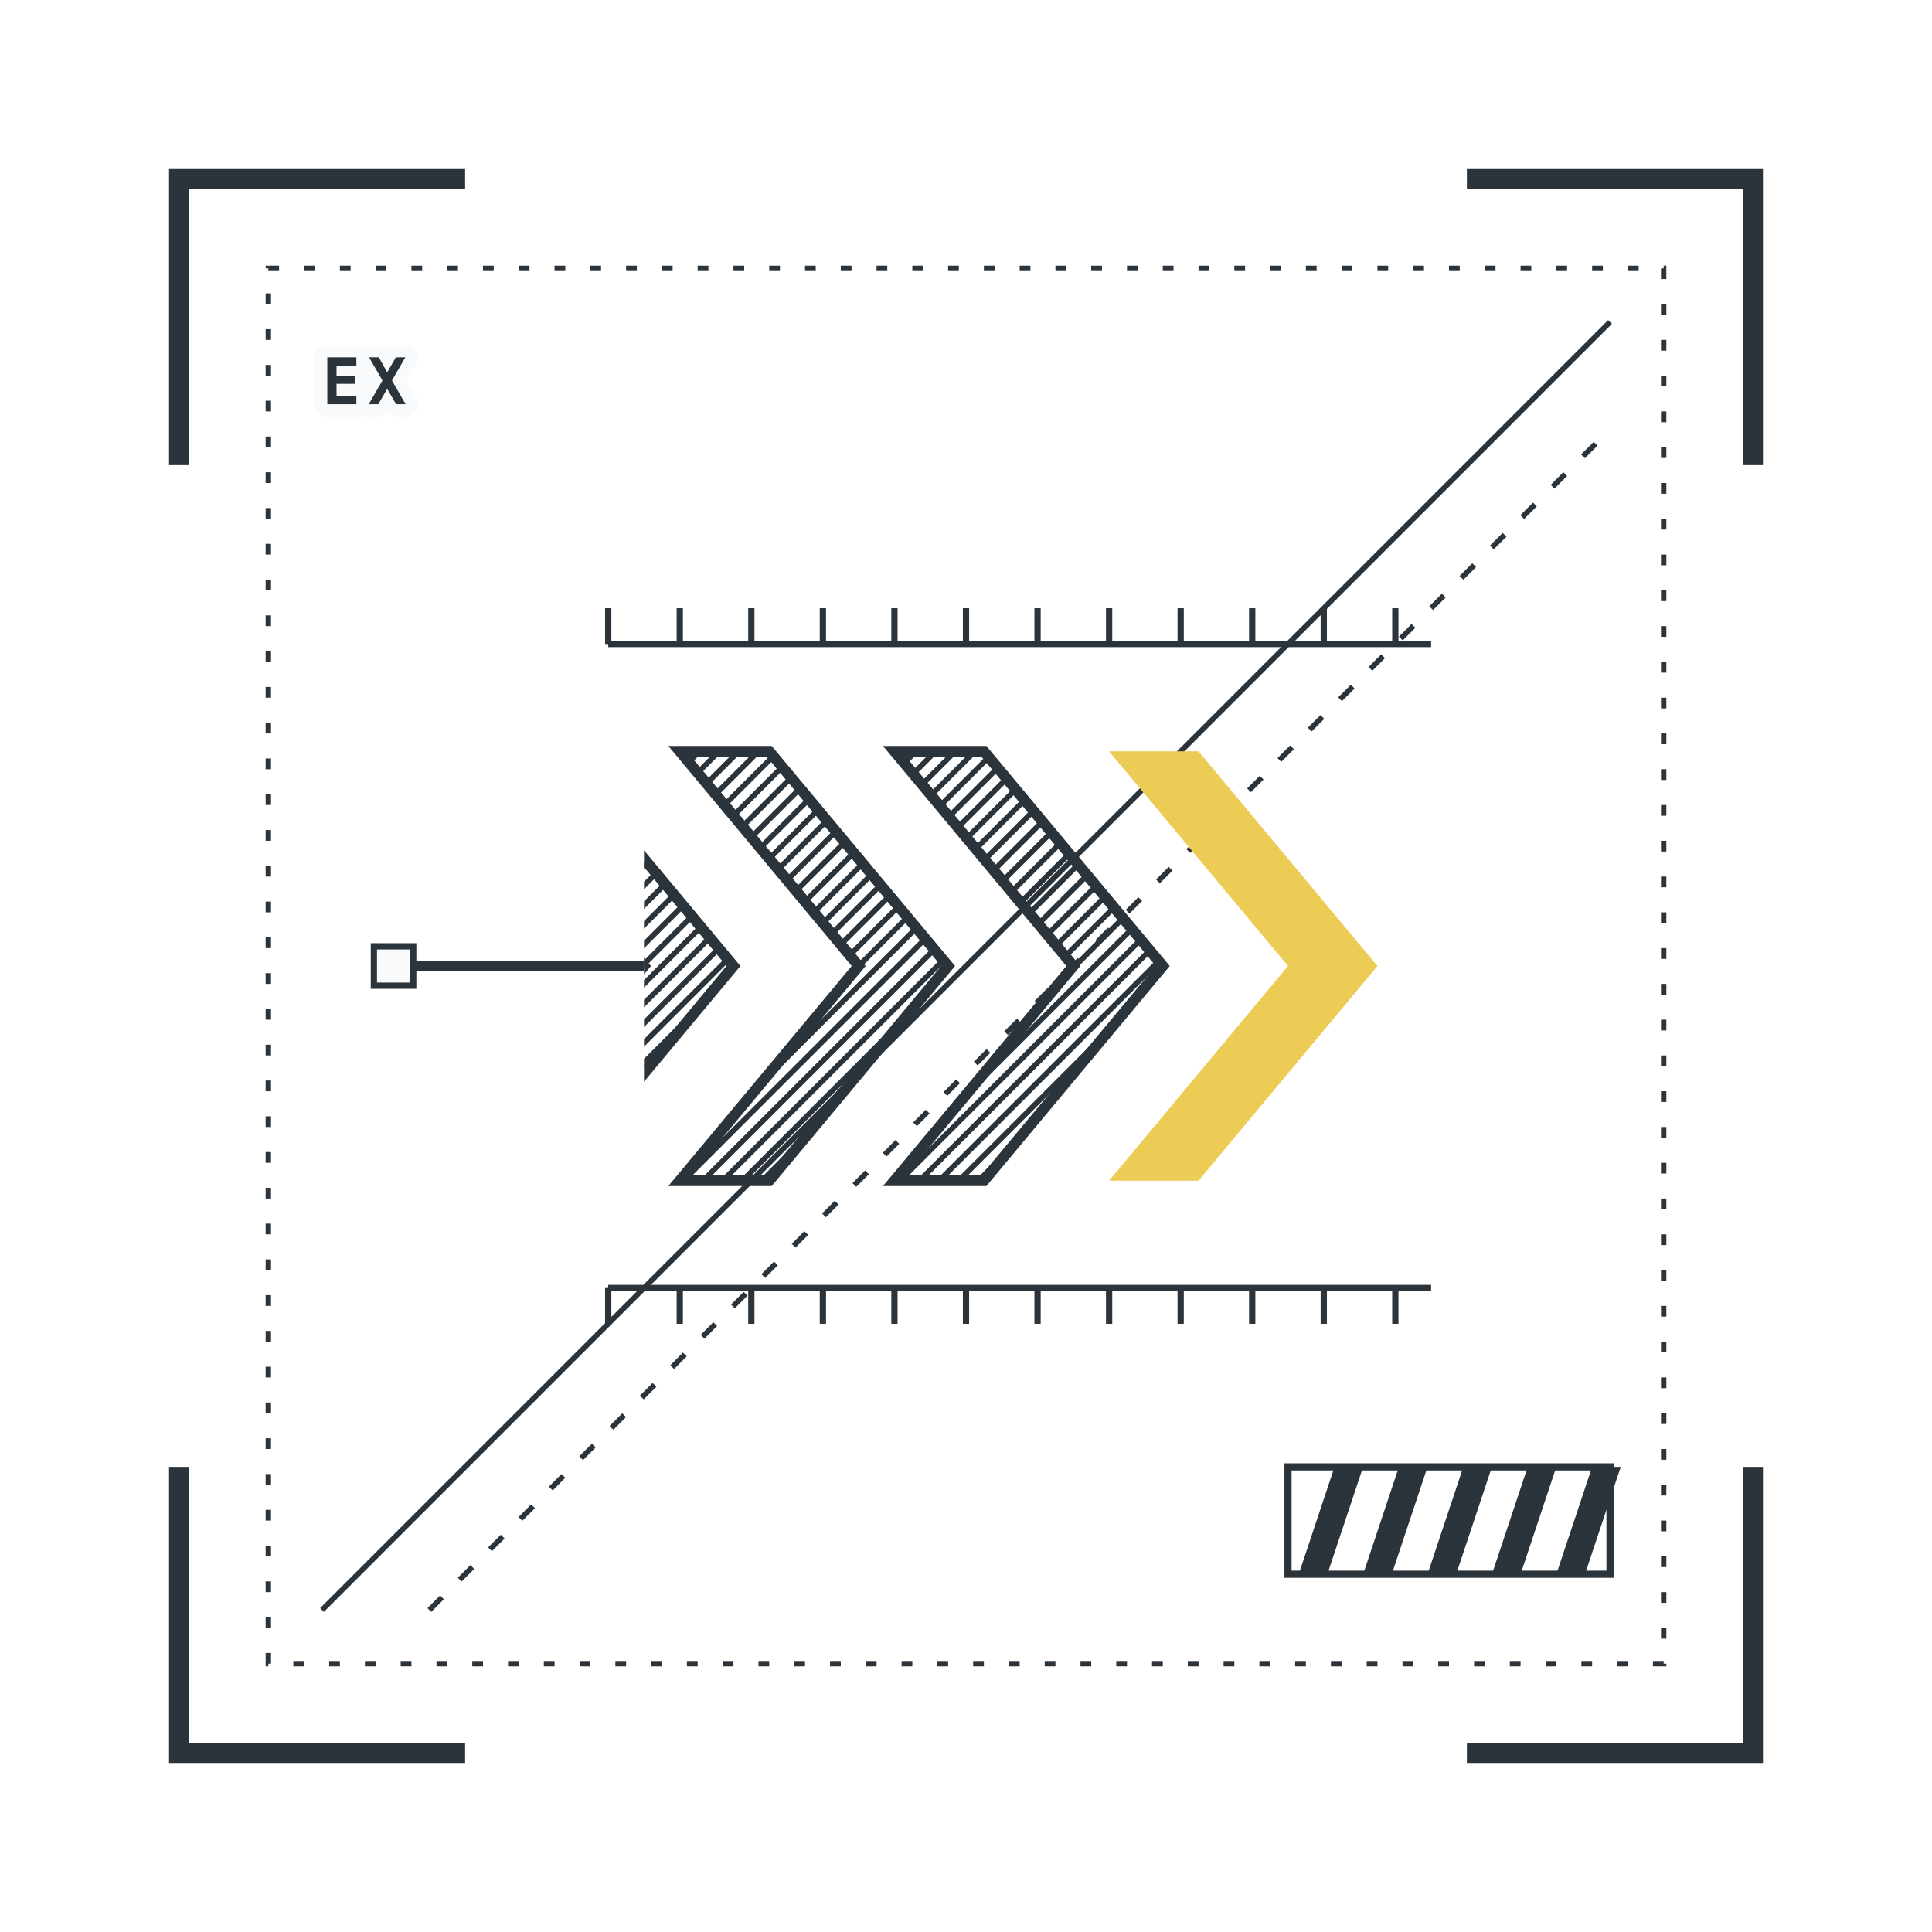
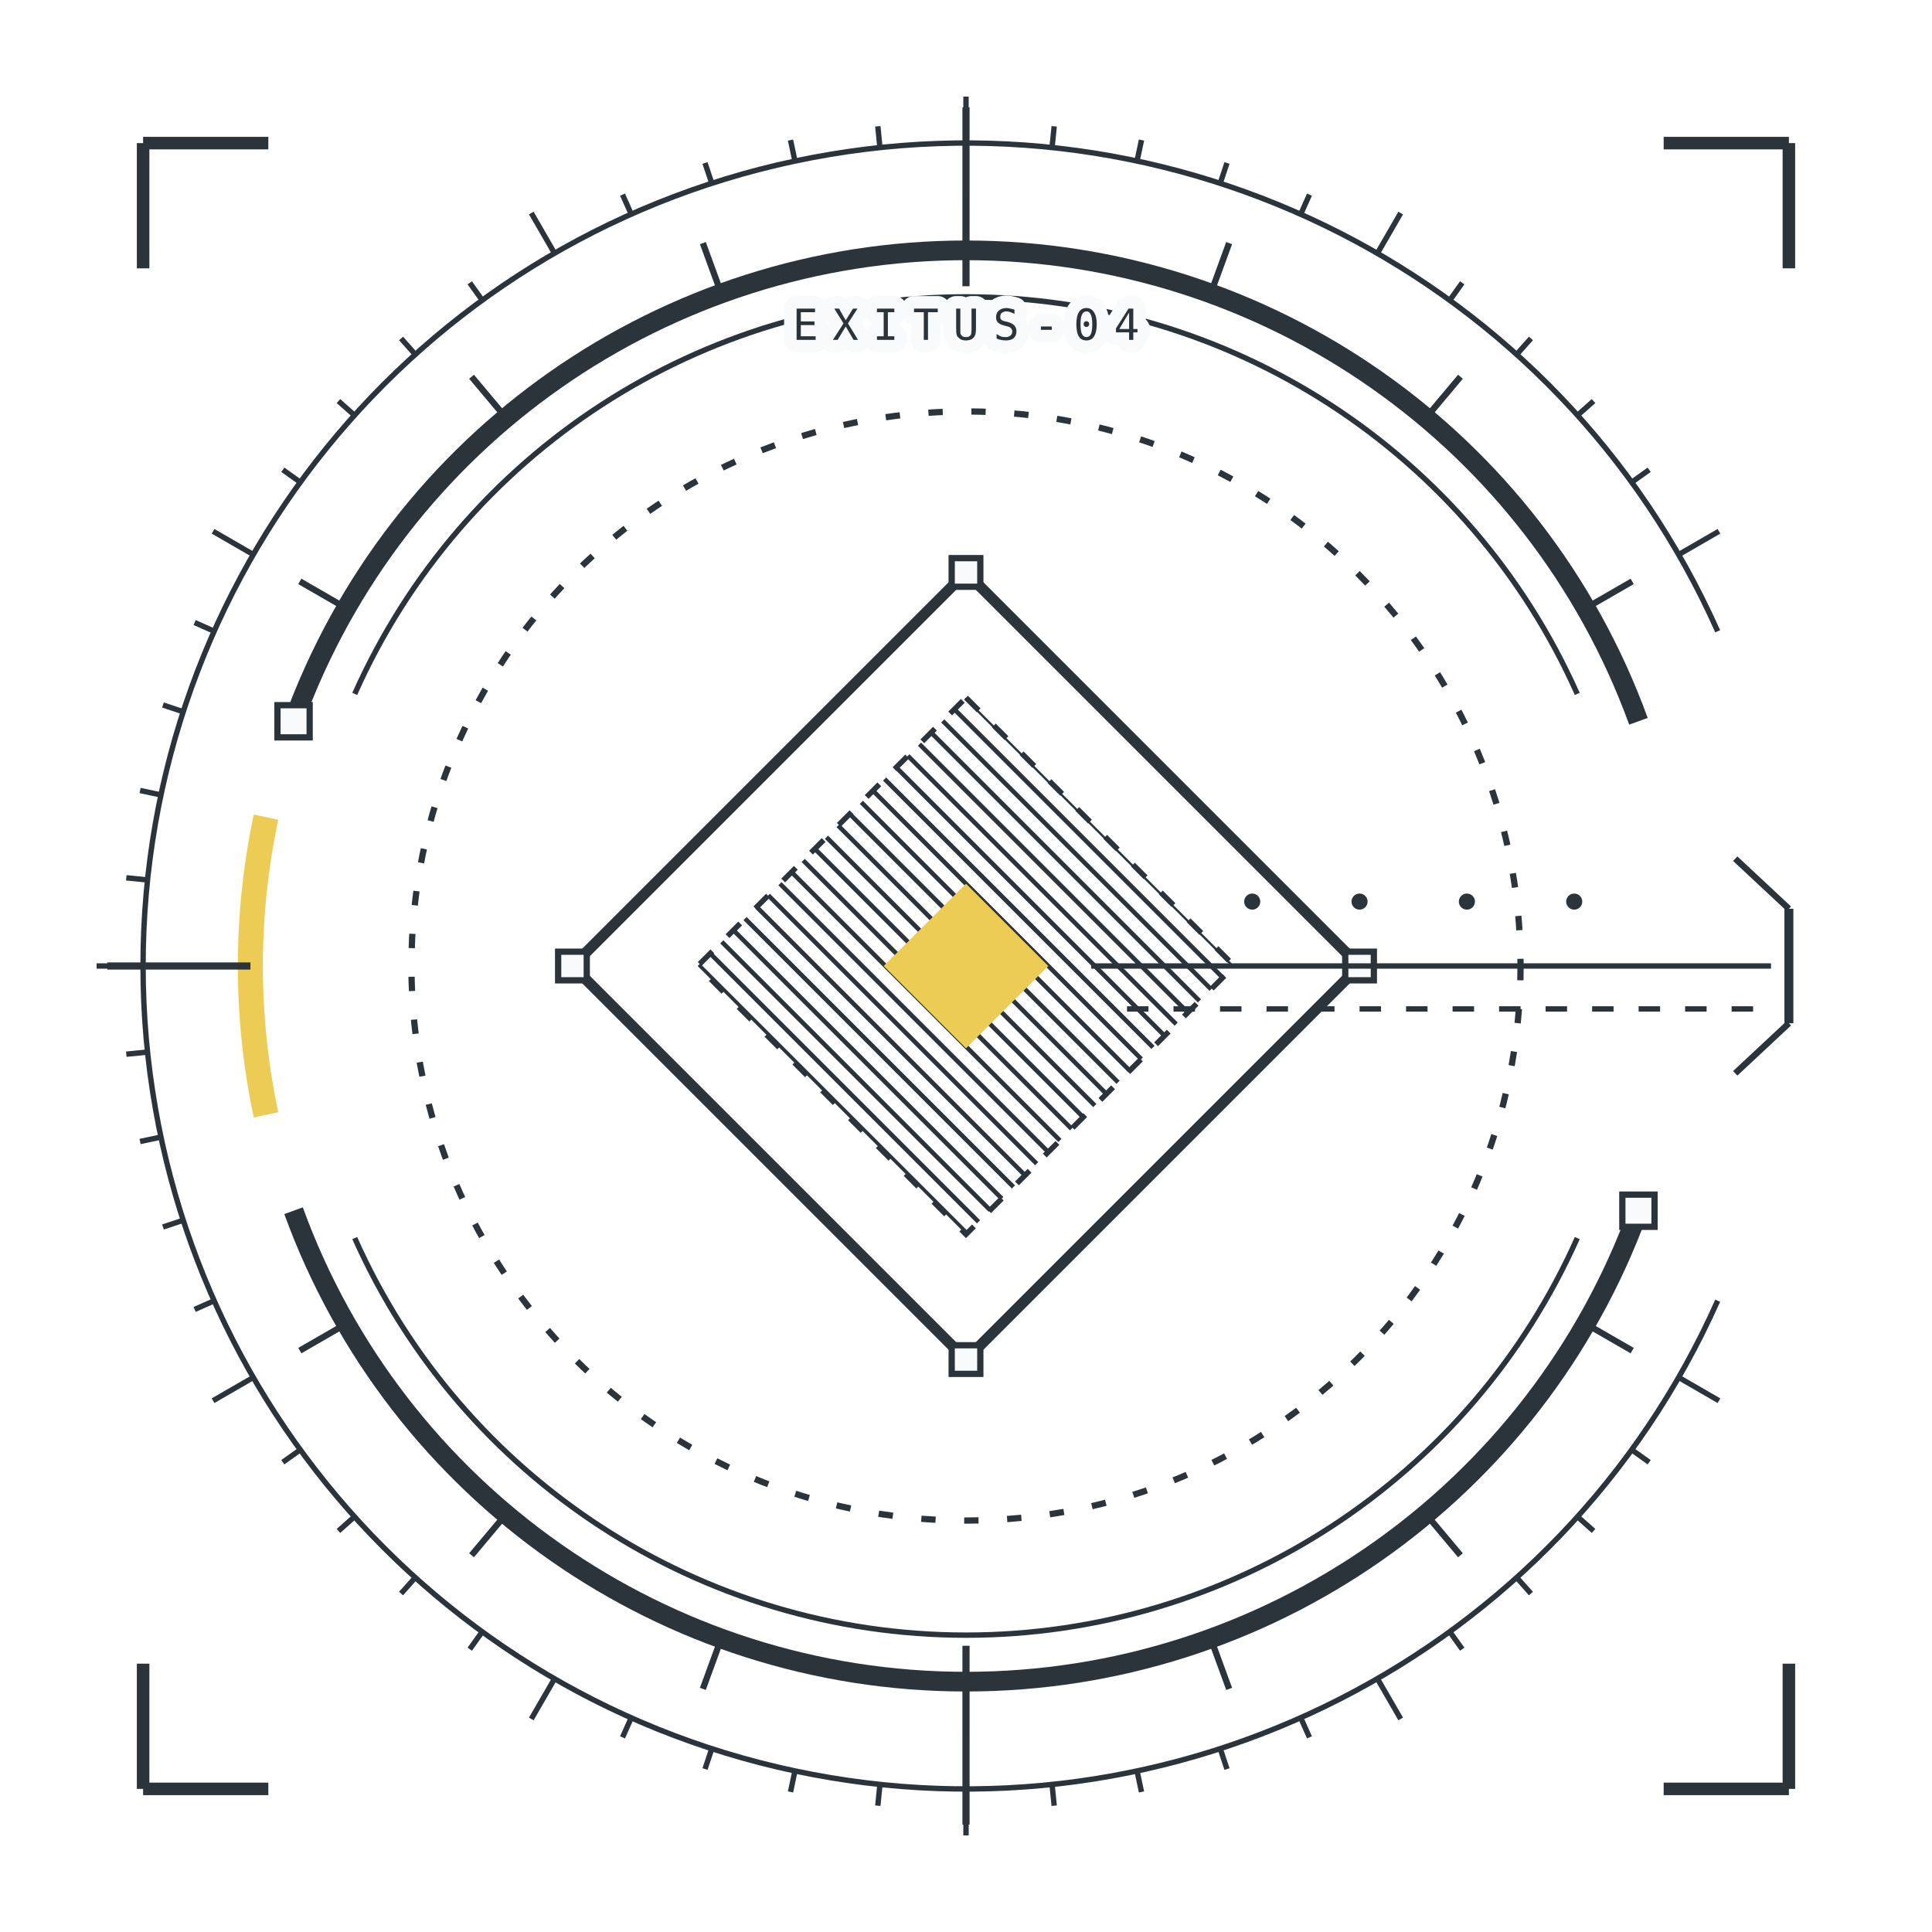
<svg xmlns="http://www.w3.org/2000/svg" width="216" height="216" viewBox="-4 -4 108 108">
+   <g>
+     <animateTransform attributeName="transform" type="rotate" values="0 50 50;0 50 50;-20 50 50;-20 50 50" keyTimes="0;.55;.72;1" dur="4s" calcMode="spline" keySplines=".7 0 .2 1;.7 0 .2 1;.7 0 .2 1" repeatCount="indefinite" />
+     <path d="M92.02 68.71A46 46 0 1 1 92.02 31.29" fill="none" stroke="#2B333B" stroke-width="0.3" />
+     <path d="M89.84 73.00L92.09 74.30M87.21 77.04L88.19 77.74M84.18 80.78L85.08 81.58M80.78 84.18L81.58 85.08M77.04 87.21L77.74 88.19M73.00 89.84L74.30 92.09M68.71 92.02L69.20 93.12M64.21 93.75L64.59 94.89M59.56 94.99L59.81 96.17M54.81 95.75L54.93 96.94M50.00 96.00L50.00 98.60M45.19 95.75L45.07 96.94M40.44 94.99L40.19 96.17M35.79 93.75L35.41 94.89M31.29 92.02L30.80 93.12M27.00 89.84L25.70 92.09M22.96 87.21L22.26 88.19M19.22 84.18L18.42 85.08M15.82 80.78L14.92 81.58M12.79 77.04L11.81 77.74M10.16 73.00L7.91 74.30M7.98 68.71L6.88 69.20M6.25 64.21L5.11 64.59M5.01 59.56L3.83 59.81M4.25 54.81L3.06 54.93M4.00 50.00L1.40 50.00M4.25 45.19L3.06 45.07M5.01 40.44L3.83 40.19M6.25 35.79L5.11 35.41M7.98 31.29L6.88 30.80M10.16 27.00L7.91 25.70M12.79 22.96L11.81 22.26M15.82 19.22L14.92 18.42M19.22 15.82L18.42 14.92M22.96 12.79L22.26 11.81M27.00 10.16L25.70 7.91M31.29 7.98L30.80 6.88M35.79 6.25L35.41 5.11M40.44 5.01L40.19 3.83M45.19 4.25L45.07 3.06M50.00 4.00L50.00 1.40M54.81 4.25L54.93 3.06M59.56 5.01L59.81 3.83M64.21 6.25L64.59 5.11M68.71 7.98L69.20 6.88M73.00 10.16L74.30 7.91M77.04 12.79L77.74 11.81M80.78 15.82L81.58 14.92M84.18 19.22L85.08 18.42M87.21 22.96L88.19 22.26M89.84 27.00L92.09 25.70" fill="none" stroke="#2B333B" stroke-width="0.3" />
+   </g>
+   <path d="M96 46.8V53.2" fill="none" stroke="#2B333B" stroke-width="0.5" />
+   <path d="M93 44L96 46.8M93 56L96 53.2" fill="none" stroke="#2B333B" stroke-width="0.35" />
+   <g>
+     <animateTransform attributeName="transform" type="rotate" values="0 50 50;0 50 50;-14 50 50;-14 50 50;0 50 50" keyTimes="0;.12;.3;.72;.9" dur="4s" calcMode="spline" keySplines=".7 0 .2 1;0 0 1 1;.7 0 .2 1;0 0 1 1" repeatCount="indefinite" />
+     <path d="M12.41 36.32A40 40 0 0 1 87.59 36.32" fill="none" stroke="#2B333B" stroke-width="1.1" />
+     <path d="M15.83 34.79A37.4 37.4 0 0 1 84.17 34.79" fill="none" stroke="#2B333B" stroke-width="0.3" />
+     <rect x="11.51" y="35.42" width="1.8" height="1.8" fill="#F8FAFB" stroke="#2B333B" stroke-width="0.35" />
+     <path d="M15.36 30.00L12.76 28.50" fill="none" stroke="#2B333B" stroke-width="0.35" />
+     <path d="M24.29 19.36L22.36 17.06" fill="none" stroke="#2B333B" stroke-width="0.35" />
+     <path d="M36.32 12.41L35.29 9.59" fill="none" stroke="#2B333B" stroke-width="0.35" />
+     <path d="M50.00 10.00L50.00 7.00" fill="none" stroke="#2B333B" stroke-width="0.35" />
+     <path d="M63.68 12.41L64.71 9.59" fill="none" stroke="#2B333B" stroke-width="0.35" />
+     <path d="M75.71 19.36L77.64 17.06" fill="none" stroke="#2B333B" stroke-width="0.35" />
+     <path d="M84.64 30.00L87.24 28.50" fill="none" stroke="#2B333B" stroke-width="0.35" />
+   </g>
+   <g>
+     <animateTransform attributeName="transform" type="rotate" values="0 50 50;0 50 50;14 50 50;14 50 50;0 50 50" keyTimes="0;.12;.3;.72;.9" dur="4s" calcMode="spline" keySplines=".7 0 .2 1;0 0 1 1;.7 0 .2 1;0 0 1 1" repeatCount="indefinite" />
+     <path d="M87.59 63.68A40 40 0 0 1 12.41 63.68" fill="none" stroke="#2B333B" stroke-width="1.1" />
+     <path d="M84.17 65.21A37.4 37.4 0 0 1 15.83 65.21" fill="none" stroke="#2B333B" stroke-width="0.3" />
+     <rect x="86.69" y="62.78" width="1.8" height="1.8" fill="#F8FAFB" stroke="#2B333B" stroke-width="0.35" />
+     <path d="M84.64 70.00L87.24 71.50" fill="none" stroke="#2B333B" stroke-width="0.35" />
+     <path d="M75.71 80.64L77.64 82.94" fill="none" stroke="#2B333B" stroke-width="0.35" />
+     <path d="M63.68 87.59L64.71 90.41" fill="none" stroke="#2B333B" stroke-width="0.35" />
+     <path d="M50.00 90.00L50.00 93.00" fill="none" stroke="#2B333B" stroke-width="0.35" />
+     <path d="M36.32 87.59L35.29 90.41" fill="none" stroke="#2B333B" stroke-width="0.35" />
+     <path d="M24.29 80.64L22.36 82.94" fill="none" stroke="#2B333B" stroke-width="0.35" />
+     <path d="M15.36 70.00L12.76 71.50" fill="none" stroke="#2B333B" stroke-width="0.35" />
+   </g>
+   <path d="M10.87 58.32A40 40 0 0 1 10.87 41.68" fill="none" stroke="#EDCC55" stroke-width="1.4" />
+   <circle cx="50" cy="50" r="31" fill="none" stroke="#2B333B" stroke-width="0.35" stroke-dasharray="0.8 1.6" />
+   <g>
+     <animateTransform attributeName="transform" type="rotate" values="0 50 50;0 50 50;90 50 50;90 50 50" keyTimes="0;.35;.55;1" dur="4s" calcMode="spline" keySplines=".7 0 .2 1;.7 0 .2 1;.7 0 .2 1" repeatCount="indefinite" />
+     <path d="M50.00 28.00L72.00 50.00L50.00 72.00L28.00 50.00Z" fill="none" stroke="#2B333B" stroke-width="0.6" stroke-linejoin="miter" />
+     <rect x="49.20" y="27.20" width="1.6" height="1.6" fill="#F8FAFB" stroke="#2B333B" stroke-width="0.35" />
+     <rect x="71.20" y="49.20" width="1.6" height="1.6" fill="#F8FAFB" stroke="#2B333B" stroke-width="0.35" />
+     <rect x="49.20" y="71.20" width="1.6" height="1.6" fill="#F8FAFB" stroke="#2B333B" stroke-width="0.35" />
+     <rect x="27.20" y="49.20" width="1.6" height="1.6" fill="#F8FAFB" stroke="#2B333B" stroke-width="0.35" />
+   </g>
+   <path d="M50.00 35.00L65.00 50.00L50.00 65.00L35.00 50.00Z" fill="none" stroke="#2B333B" stroke-width="0.3" stroke-linejoin="miter" stroke-dasharray="1 1.2" />
+   <clipPath id="h7">
+     <path d="M50.00 35.00L65.00 50.00L50.00 65.00L35.00 50.00Z" />
+   </clipPath>
+   <g clip-path="url(#h7)">
+     <path d="M-60.00 -10L60.00 110M-58.70 -10L61.30 110M-57.40 -10L62.60 110M-56.10 -10L63.90 110M-54.80 -10L65.20 110M-53.50 -10L66.50 110M-52.20 -10L67.80 110M-50.90 -10L69.10 110M-49.60 -10L70.40 110M-48.30 -10L71.70 110M-47.00 -10L73.00 110M-45.70 -10L74.30 110M-44.40 -10L75.60 110M-43.10 -10L76.90 110M-41.80 -10L78.20 110M-40.50 -10L79.50 110M-39.20 -10L80.80 110M-37.90 -10L82.10 110M-36.60 -10L83.40 110M-35.30 -10L84.70 110M-34.00 -10L86.00 110M-32.70 -10L87.30 110M-31.40 -10L88.60 110M-30.10 -10L89.90 110M-28.80 -10L91.20 110M-27.50 -10L92.50 110M-26.20 -10L93.80 110M-24.90 -10L95.10 110M-23.60 -10L96.40 110M-22.30 -10L97.70 110M-21.00 -10L99.00 110M-19.70 -10L100.30 110M-18.40 -10L101.60 110M-17.10 -10L102.90 110M-15.80 -10L104.20 110M-14.50 -10L105.50 110M-13.20 -10L106.80 110M-11.90 -10L108.10 110M-10.60 -10L109.40 110M-9.30 -10L110.70 110M-8.00 -10L112.00 110M-6.70 -10L113.30 110M-5.40 -10L114.60 110M-4.10 -10L115.90 110M-2.80 -10L117.20 110M-1.50 -10L118.50 110M-0.20 -10L119.80 110M1.10 -10L121.10 110M2.40 -10L122.40 110M3.70 -10L123.70 110M5.00 -10L125.00 110M6.30 -10L126.30 110M7.60 -10L127.60 110M8.90 -10L128.90 110M10.20 -10L130.20 110M11.50 -10L131.50 110M12.80 -10L132.80 110M14.10 -10L134.10 110M15.40 -10L135.40 110M16.70 -10L136.70 110M18.00 -10L138.00 110M19.30 -10L139.30 110M20.60 -10L140.60 110M21.90 -10L141.90 110M23.20 -10L143.20 110M24.50 -10L144.50 110M25.80 -10L145.80 110M27.10 -10L147.10 110M28.40 -10L148.40 110M29.70 -10L149.70 110M31.00 -10L151.00 110M32.30 -10L152.30 110M33.60 -10L153.60 110M34.90 -10L154.90 110M36.20 -10L156.20 110M37.50 -10L157.50 110M38.80 -10L158.80 110M40.10 -10L160.10 110M41.40 -10L161.40 110M42.70 -10L162.70 110M44.00 -10L164.00 110M45.30 -10L165.30 110M46.60 -10L166.60 110M47.90 -10L167.90 110M49.20 -10L169.20 110M50.50 -10L170.50 110M51.80 -10L171.80 110M53.10 -10L173.10 110M54.40 -10L174.40 110M55.70 -10L175.70 110M57.00 -10L177.00 110M58.30 -10L178.30 110M59.60 -10L179.60 110M60.90 -10L180.90 110M62.20 -10L182.20 110M63.50 -10L183.50 110M64.80 -10L184.80 110M66.10 -10L186.10 110M67.40 -10L187.40 110M68.70 -10L188.70 110M70.00 -10L190.00 110M71.30 -10L191.30 110M72.60 -10L192.60 110M73.90 -10L193.90 110M75.20 -10L195.20 110M76.50 -10L196.50 110M77.80 -10L197.80 110M79.10 -10L199.10 110M80.40 -10L200.40 110M81.70 -10L201.70 110M83.00 -10L203.00 110M84.30 -10L204.30 110M85.60 -10L205.60 110M86.90 -10L206.90 110M88.20 -10L208.20 110M89.50 -10L209.50 110M90.80 -10L210.80 110M92.10 -10L212.10 110M93.40 -10L213.40 110M94.70 -10L214.70 110M96.00 -10L216.00 110M97.30 -10L217.30 110M98.60 -10L218.60 110M99.90 -10L219.90 110M101.20 -10L221.20 110M102.50 -10L222.50 110M103.80 -10L223.80 110M105.10 -10L225.10 110M106.40 -10L226.40 110M107.70 -10L227.70 110M109.00 -10L229.00 110M110.30 -10L230.30 110M111.60 -10L231.60 110M112.90 -10L232.90 110M114.20 -10L234.20 110M115.50 -10L235.50 110M116.80 -10L236.80 110M118.10 -10L238.10 110M119.40 -10L239.40 110M120.70 -10L240.70 110M122.00 -10L242.00 110M123.30 -10L243.30 110M124.60 -10L244.60 110M125.90 -10L245.90 110M127.20 -10L247.20 110M128.50 -10L248.50 110M129.80 -10L249.80 110M131.10 -10L251.10 110M132.40 -10L252.40 110M133.70 -10L253.70 110M135.00 -10L255.00 110M136.30 -10L256.30 110M137.60 -10L257.60 110" fill="none" stroke="#2B333B" stroke-width="0.25">
+       <animateTransform attributeName="transform" type="translate" values="0 0;1.30 0" dur="1.6s" repeatCount="indefinite" />
+     </path>
+   </g>
  <g transform="translate(50 50)">
-     <g>
-       <animateTransform attributeName="transform" type="scale" values="1.08;1.08;.97;1;1" keyTimes="0;.2;.3;.36;1" dur="4s" repeatCount="indefinite" />
+     <g opacity="0">
+       <animateTransform attributeName="transform" type="scale" values="1;1;1.3;1.3" keyTimes="0;0.3;0.5;1" dur="4s" repeatCount="indefinite" />
+       <animate attributeName="opacity" values="0;0;.9;0;0" keyTimes="0;0.3;0.31;0.5;1" dur="4s" repeatCount="indefinite" />
      <g transform="translate(-50 -50)">
-         <path d="M6 22V6H22M78 6H94V22M94 78V94H78M22 94H6V78" fill="none" stroke="#2B333B" stroke-width="1.1" />
+         <path d="M50.00 28.00L72.00 50.00L50.00 72.00L28.00 50.00Z" fill="none" stroke="#EDCC55" stroke-width="0.5" stroke-linejoin="miter" />
      </g>
    </g>
  </g>
-   <path d="M11.00 11.00L89.00 11.00L89.00 89.00L11.00 89.00Z" fill="none" stroke="#2B333B" stroke-width="0.3" stroke-linejoin="miter" stroke-dasharray="0.6 1.4" />
-   <path d="M14 86L86 14" fill="none" stroke="#2B333B" stroke-width="0.3" />
-   <path d="M20 86L86 20" fill="none" stroke="#2B333B" stroke-width="0.3" stroke-dasharray="1 1.4">
-     <animate attributeName="stroke-dashoffset" values="0;-12" dur="1s" repeatCount="indefinite" />
-   </path>
-   <path d="M18 50H32" fill="none" stroke="#2B333B" stroke-width="0.6" />
-   <rect x="16.90" y="48.90" width="2.2" height="2.2" fill="#F8FAFB" stroke="#2B333B" stroke-width="0.35" />
-   <clipPath id="ec16">
-     <rect x="32" y="36" width="44" height="28" />
-   </clipPath>
-   <g clip-path="url(#ec16)">
+   <g transform="translate(50 50)">
    <g>
-       <animateTransform attributeName="transform" type="translate" values="0 0;12 0" dur="1s" repeatCount="indefinite" />
-       <clipPath id="h17">
-         <path d="M22.00 38.00L27.00 38.00L37.00 50.00L27.00 62.00L22.00 62.00L32.00 50.00Z" />
-       </clipPath>
-       <g clip-path="url(#h17)">
-         <path d="M-60.00 110L60.00 -10M-58.90 110L61.10 -10M-57.80 110L62.20 -10M-56.70 110L63.30 -10M-55.60 110L64.40 -10M-54.50 110L65.50 -10M-53.40 110L66.60 -10M-52.30 110L67.70 -10M-51.20 110L68.80 -10M-50.10 110L69.90 -10M-49.00 110L71.00 -10M-47.90 110L72.10 -10M-46.80 110L73.20 -10M-45.70 110L74.30 -10M-44.60 110L75.40 -10M-43.50 110L76.50 -10M-42.40 110L77.60 -10M-41.30 110L78.70 -10M-40.20 110L79.80 -10M-39.10 110L80.90 -10M-38.00 110L82.00 -10M-36.90 110L83.10 -10M-35.80 110L84.20 -10M-34.70 110L85.30 -10M-33.60 110L86.40 -10M-32.50 110L87.50 -10M-31.40 110L88.60 -10M-30.30 110L89.70 -10M-29.20 110L90.80 -10M-28.10 110L91.90 -10M-27.00 110L93.00 -10M-25.90 110L94.10 -10M-24.80 110L95.20 -10M-23.70 110L96.30 -10M-22.60 110L97.40 -10M-21.50 110L98.50 -10M-20.40 110L99.60 -10M-19.30 110L100.70 -10M-18.20 110L101.80 -10M-17.10 110L102.90 -10M-16.00 110L104.00 -10M-14.90 110L105.10 -10M-13.80 110L106.20 -10M-12.70 110L107.30 -10M-11.60 110L108.40 -10M-10.50 110L109.50 -10M-9.40 110L110.60 -10M-8.30 110L111.70 -10M-7.20 110L112.80 -10M-6.10 110L113.90 -10M-5.00 110L115.00 -10M-3.90 110L116.10 -10M-2.80 110L117.20 -10M-1.70 110L118.30 -10M-0.60 110L119.40 -10M0.50 110L120.50 -10M1.60 110L121.60 -10M2.70 110L122.70 -10M3.80 110L123.80 -10M4.90 110L124.90 -10M6.00 110L126.00 -10M7.10 110L127.10 -10M8.20 110L128.20 -10M9.30 110L129.30 -10M10.40 110L130.40 -10M11.50 110L131.50 -10M12.60 110L132.60 -10M13.70 110L133.70 -10M14.80 110L134.80 -10M15.90 110L135.90 -10M17.00 110L137.00 -10M18.10 110L138.10 -10M19.20 110L139.20 -10M20.30 110L140.30 -10M21.40 110L141.40 -10M22.50 110L142.50 -10M23.60 110L143.60 -10M24.70 110L144.70 -10M25.80 110L145.80 -10M26.90 110L146.90 -10M28.00 110L148.00 -10M29.10 110L149.10 -10M30.20 110L150.20 -10M31.30 110L151.30 -10M32.40 110L152.40 -10M33.50 110L153.50 -10M34.60 110L154.60 -10M35.70 110L155.70 -10M36.80 110L156.80 -10M37.90 110L157.90 -10M39.00 110L159.00 -10M40.10 110L160.10 -10M41.20 110L161.20 -10M42.30 110L162.30 -10M43.40 110L163.40 -10M44.50 110L164.50 -10M45.60 110L165.60 -10M46.70 110L166.70 -10M47.80 110L167.80 -10M48.90 110L168.90 -10M50.00 110L170.00 -10M51.10 110L171.10 -10M52.20 110L172.20 -10M53.30 110L173.30 -10M54.40 110L174.40 -10M55.50 110L175.50 -10M56.60 110L176.60 -10M57.70 110L177.70 -10M58.80 110L178.80 -10M59.90 110L179.90 -10M61.00 110L181.00 -10M62.10 110L182.10 -10M63.20 110L183.20 -10M64.30 110L184.30 -10M65.40 110L185.40 -10M66.50 110L186.50 -10M67.60 110L187.60 -10M68.70 110L188.70 -10M69.80 110L189.80 -10M70.90 110L190.90 -10M72.00 110L192.00 -10M73.10 110L193.10 -10M74.20 110L194.20 -10M75.30 110L195.30 -10M76.40 110L196.40 -10M77.50 110L197.50 -10M78.60 110L198.60 -10M79.70 110L199.70 -10M80.80 110L200.80 -10M81.90 110L201.90 -10M83.00 110L203.00 -10M84.10 110L204.10 -10M85.20 110L205.20 -10M86.30 110L206.30 -10M87.40 110L207.40 -10M88.50 110L208.50 -10M89.60 110L209.60 -10M90.70 110L210.70 -10M91.80 110L211.80 -10M92.90 110L212.90 -10M94.00 110L214.00 -10M95.10 110L215.10 -10M96.20 110L216.20 -10M97.30 110L217.30 -10M98.40 110L218.40 -10M99.50 110L219.50 -10M100.60 110L220.60 -10M101.70 110L221.70 -10M102.80 110L222.80 -10M103.90 110L223.90 -10M105.00 110L225.00 -10M106.10 110L226.10 -10M107.20 110L227.20 -10M108.30 110L228.30 -10M109.40 110L229.40 -10M110.50 110L230.50 -10M111.60 110L231.60 -10M112.70 110L232.70 -10M113.80 110L233.80 -10M114.90 110L234.90 -10M116.00 110L236.00 -10M117.10 110L237.10 -10M118.20 110L238.20 -10M119.30 110L239.30 -10M120.40 110L240.40 -10M121.50 110L241.50 -10M122.60 110L242.60 -10M123.70 110L243.70 -10M124.80 110L244.80 -10M125.90 110L245.90 -10M127.00 110L247.00 -10M128.10 110L248.10 -10M129.20 110L249.20 -10M130.30 110L250.30 -10M131.40 110L251.40 -10M132.50 110L252.50 -10M133.60 110L253.60 -10M134.70 110L254.70 -10M135.80 110L255.80 -10M136.90 110L256.90 -10M138.00 110L258.00 -10" fill="none" stroke="#2B333B" stroke-width="0.3">
-           <animateTransform attributeName="transform" type="translate" values="0 0;1.10 0" dur="0.8s" repeatCount="indefinite" />
-         </path>
+       <animateTransform attributeName="transform" type="scale" values="1;1;1.45;1;1" keyTimes="0;.28;.34;.46;1" dur="4s" repeatCount="indefinite" />
+       <g transform="translate(-50 -50)">
+         <path d="M50.00 45.40L54.60 50.00L50.00 54.60L45.40 50.00Z" fill="#EDCC55" />
      </g>
-       <path d="M22.00 38.00L27.00 38.00L37.00 50.00L27.00 62.00L22.00 62.00L32.00 50.00Z" fill="none" stroke="#2B333B" stroke-width="0.6" stroke-linejoin="miter" />
-     </g>
-     <g>
-       <animateTransform attributeName="transform" type="translate" values="0 0;12 0" dur="1s" repeatCount="indefinite" />
-       <clipPath id="h18">
-         <path d="M34.00 38.00L39.00 38.00L49.00 50.00L39.00 62.00L34.00 62.00L44.00 50.00Z" />
-       </clipPath>
-       <g clip-path="url(#h18)">
-         <path d="M-60.00 110L60.00 -10M-58.90 110L61.10 -10M-57.80 110L62.20 -10M-56.70 110L63.30 -10M-55.60 110L64.40 -10M-54.50 110L65.50 -10M-53.40 110L66.60 -10M-52.30 110L67.70 -10M-51.20 110L68.80 -10M-50.10 110L69.90 -10M-49.00 110L71.00 -10M-47.90 110L72.10 -10M-46.80 110L73.20 -10M-45.70 110L74.30 -10M-44.60 110L75.40 -10M-43.50 110L76.50 -10M-42.40 110L77.60 -10M-41.30 110L78.70 -10M-40.20 110L79.80 -10M-39.10 110L80.90 -10M-38.00 110L82.00 -10M-36.90 110L83.10 -10M-35.80 110L84.20 -10M-34.70 110L85.30 -10M-33.60 110L86.40 -10M-32.50 110L87.50 -10M-31.40 110L88.60 -10M-30.30 110L89.70 -10M-29.20 110L90.80 -10M-28.10 110L91.90 -10M-27.00 110L93.00 -10M-25.90 110L94.10 -10M-24.80 110L95.20 -10M-23.70 110L96.30 -10M-22.60 110L97.40 -10M-21.50 110L98.50 -10M-20.40 110L99.60 -10M-19.30 110L100.70 -10M-18.20 110L101.80 -10M-17.10 110L102.90 -10M-16.00 110L104.00 -10M-14.90 110L105.10 -10M-13.80 110L106.20 -10M-12.70 110L107.30 -10M-11.60 110L108.40 -10M-10.50 110L109.50 -10M-9.40 110L110.60 -10M-8.30 110L111.70 -10M-7.20 110L112.80 -10M-6.10 110L113.90 -10M-5.00 110L115.00 -10M-3.90 110L116.10 -10M-2.80 110L117.20 -10M-1.70 110L118.30 -10M-0.60 110L119.40 -10M0.50 110L120.50 -10M1.60 110L121.60 -10M2.70 110L122.70 -10M3.80 110L123.80 -10M4.90 110L124.90 -10M6.00 110L126.00 -10M7.10 110L127.10 -10M8.20 110L128.20 -10M9.30 110L129.30 -10M10.40 110L130.40 -10M11.50 110L131.50 -10M12.60 110L132.60 -10M13.70 110L133.70 -10M14.80 110L134.80 -10M15.90 110L135.90 -10M17.00 110L137.00 -10M18.10 110L138.10 -10M19.20 110L139.20 -10M20.30 110L140.30 -10M21.40 110L141.40 -10M22.50 110L142.50 -10M23.60 110L143.60 -10M24.70 110L144.70 -10M25.80 110L145.80 -10M26.90 110L146.90 -10M28.00 110L148.00 -10M29.10 110L149.10 -10M30.20 110L150.20 -10M31.30 110L151.30 -10M32.40 110L152.40 -10M33.50 110L153.50 -10M34.60 110L154.60 -10M35.70 110L155.70 -10M36.80 110L156.80 -10M37.90 110L157.90 -10M39.00 110L159.00 -10M40.10 110L160.10 -10M41.20 110L161.20 -10M42.30 110L162.30 -10M43.40 110L163.40 -10M44.50 110L164.50 -10M45.60 110L165.60 -10M46.70 110L166.70 -10M47.80 110L167.80 -10M48.90 110L168.90 -10M50.00 110L170.00 -10M51.10 110L171.10 -10M52.20 110L172.20 -10M53.30 110L173.30 -10M54.40 110L174.40 -10M55.50 110L175.50 -10M56.60 110L176.60 -10M57.70 110L177.70 -10M58.80 110L178.80 -10M59.90 110L179.90 -10M61.00 110L181.00 -10M62.10 110L182.10 -10M63.20 110L183.20 -10M64.30 110L184.30 -10M65.40 110L185.40 -10M66.50 110L186.50 -10M67.60 110L187.60 -10M68.70 110L188.70 -10M69.80 110L189.80 -10M70.90 110L190.90 -10M72.00 110L192.00 -10M73.10 110L193.10 -10M74.20 110L194.20 -10M75.30 110L195.30 -10M76.40 110L196.40 -10M77.50 110L197.50 -10M78.60 110L198.60 -10M79.70 110L199.70 -10M80.80 110L200.80 -10M81.90 110L201.90 -10M83.00 110L203.00 -10M84.10 110L204.10 -10M85.20 110L205.20 -10M86.30 110L206.30 -10M87.40 110L207.40 -10M88.50 110L208.50 -10M89.60 110L209.60 -10M90.70 110L210.70 -10M91.80 110L211.80 -10M92.90 110L212.90 -10M94.00 110L214.00 -10M95.10 110L215.10 -10M96.20 110L216.20 -10M97.30 110L217.30 -10M98.40 110L218.40 -10M99.50 110L219.50 -10M100.60 110L220.60 -10M101.70 110L221.70 -10M102.80 110L222.80 -10M103.90 110L223.90 -10M105.00 110L225.00 -10M106.10 110L226.10 -10M107.20 110L227.20 -10M108.30 110L228.30 -10M109.40 110L229.40 -10M110.50 110L230.50 -10M111.60 110L231.60 -10M112.70 110L232.70 -10M113.80 110L233.80 -10M114.90 110L234.90 -10M116.00 110L236.00 -10M117.10 110L237.10 -10M118.20 110L238.20 -10M119.30 110L239.30 -10M120.40 110L240.40 -10M121.50 110L241.50 -10M122.60 110L242.60 -10M123.70 110L243.70 -10M124.80 110L244.80 -10M125.90 110L245.90 -10M127.00 110L247.00 -10M128.10 110L248.10 -10M129.20 110L249.20 -10M130.30 110L250.30 -10M131.40 110L251.40 -10M132.50 110L252.50 -10M133.60 110L253.60 -10M134.70 110L254.70 -10M135.80 110L255.80 -10M136.90 110L256.90 -10M138.00 110L258.00 -10" fill="none" stroke="#2B333B" stroke-width="0.3">
-           <animateTransform attributeName="transform" type="translate" values="0 0;1.10 0" dur="0.8s" repeatCount="indefinite" />
-         </path>
-       </g>
-       <path d="M34.00 38.00L39.00 38.00L49.00 50.00L39.00 62.00L34.00 62.00L44.00 50.00Z" fill="none" stroke="#2B333B" stroke-width="0.6" stroke-linejoin="miter" />
-     </g>
-     <g>
-       <animateTransform attributeName="transform" type="translate" values="0 0;12 0" dur="1s" repeatCount="indefinite" />
-       <clipPath id="h19">
-         <path d="M46.00 38.00L51.00 38.00L61.00 50.00L51.00 62.00L46.00 62.00L56.00 50.00Z" />
-       </clipPath>
-       <g clip-path="url(#h19)">
-         <path d="M-60.00 110L60.00 -10M-58.90 110L61.10 -10M-57.80 110L62.20 -10M-56.70 110L63.30 -10M-55.60 110L64.40 -10M-54.50 110L65.50 -10M-53.40 110L66.60 -10M-52.30 110L67.70 -10M-51.20 110L68.80 -10M-50.10 110L69.90 -10M-49.00 110L71.00 -10M-47.90 110L72.10 -10M-46.80 110L73.20 -10M-45.70 110L74.30 -10M-44.60 110L75.40 -10M-43.50 110L76.50 -10M-42.40 110L77.60 -10M-41.30 110L78.70 -10M-40.20 110L79.80 -10M-39.10 110L80.90 -10M-38.00 110L82.00 -10M-36.90 110L83.10 -10M-35.80 110L84.20 -10M-34.70 110L85.30 -10M-33.60 110L86.40 -10M-32.50 110L87.50 -10M-31.40 110L88.60 -10M-30.30 110L89.70 -10M-29.20 110L90.80 -10M-28.10 110L91.90 -10M-27.00 110L93.00 -10M-25.90 110L94.10 -10M-24.80 110L95.20 -10M-23.70 110L96.30 -10M-22.60 110L97.40 -10M-21.50 110L98.50 -10M-20.40 110L99.60 -10M-19.30 110L100.70 -10M-18.20 110L101.80 -10M-17.10 110L102.90 -10M-16.00 110L104.00 -10M-14.90 110L105.10 -10M-13.80 110L106.20 -10M-12.70 110L107.30 -10M-11.60 110L108.40 -10M-10.50 110L109.50 -10M-9.40 110L110.60 -10M-8.30 110L111.70 -10M-7.20 110L112.80 -10M-6.10 110L113.90 -10M-5.00 110L115.00 -10M-3.90 110L116.10 -10M-2.80 110L117.20 -10M-1.70 110L118.30 -10M-0.60 110L119.40 -10M0.50 110L120.50 -10M1.60 110L121.60 -10M2.70 110L122.70 -10M3.80 110L123.80 -10M4.90 110L124.90 -10M6.00 110L126.00 -10M7.10 110L127.10 -10M8.20 110L128.20 -10M9.30 110L129.30 -10M10.40 110L130.40 -10M11.50 110L131.50 -10M12.60 110L132.60 -10M13.70 110L133.70 -10M14.80 110L134.80 -10M15.90 110L135.90 -10M17.00 110L137.00 -10M18.10 110L138.10 -10M19.20 110L139.20 -10M20.30 110L140.30 -10M21.40 110L141.40 -10M22.50 110L142.50 -10M23.60 110L143.60 -10M24.70 110L144.70 -10M25.80 110L145.80 -10M26.90 110L146.90 -10M28.00 110L148.00 -10M29.10 110L149.10 -10M30.20 110L150.20 -10M31.30 110L151.30 -10M32.40 110L152.40 -10M33.50 110L153.50 -10M34.60 110L154.60 -10M35.70 110L155.70 -10M36.80 110L156.80 -10M37.90 110L157.90 -10M39.00 110L159.00 -10M40.10 110L160.10 -10M41.20 110L161.20 -10M42.30 110L162.30 -10M43.40 110L163.40 -10M44.50 110L164.50 -10M45.60 110L165.60 -10M46.70 110L166.70 -10M47.80 110L167.80 -10M48.90 110L168.90 -10M50.00 110L170.00 -10M51.10 110L171.10 -10M52.20 110L172.20 -10M53.30 110L173.30 -10M54.40 110L174.40 -10M55.50 110L175.50 -10M56.60 110L176.60 -10M57.70 110L177.70 -10M58.80 110L178.80 -10M59.90 110L179.90 -10M61.00 110L181.00 -10M62.10 110L182.10 -10M63.20 110L183.20 -10M64.30 110L184.30 -10M65.40 110L185.40 -10M66.50 110L186.50 -10M67.60 110L187.60 -10M68.70 110L188.70 -10M69.80 110L189.80 -10M70.90 110L190.90 -10M72.00 110L192.00 -10M73.10 110L193.10 -10M74.20 110L194.20 -10M75.30 110L195.30 -10M76.40 110L196.40 -10M77.50 110L197.50 -10M78.60 110L198.60 -10M79.70 110L199.70 -10M80.80 110L200.80 -10M81.90 110L201.90 -10M83.00 110L203.00 -10M84.10 110L204.10 -10M85.20 110L205.20 -10M86.30 110L206.30 -10M87.40 110L207.40 -10M88.50 110L208.50 -10M89.60 110L209.60 -10M90.70 110L210.70 -10M91.80 110L211.80 -10M92.90 110L212.90 -10M94.00 110L214.00 -10M95.10 110L215.10 -10M96.20 110L216.20 -10M97.30 110L217.30 -10M98.40 110L218.40 -10M99.50 110L219.50 -10M100.60 110L220.60 -10M101.70 110L221.70 -10M102.80 110L222.80 -10M103.90 110L223.90 -10M105.00 110L225.00 -10M106.10 110L226.10 -10M107.20 110L227.20 -10M108.30 110L228.30 -10M109.40 110L229.40 -10M110.50 110L230.50 -10M111.60 110L231.60 -10M112.70 110L232.70 -10M113.80 110L233.80 -10M114.90 110L234.90 -10M116.00 110L236.00 -10M117.10 110L237.10 -10M118.20 110L238.20 -10M119.30 110L239.30 -10M120.40 110L240.40 -10M121.50 110L241.50 -10M122.60 110L242.60 -10M123.70 110L243.70 -10M124.80 110L244.80 -10M125.90 110L245.90 -10M127.00 110L247.00 -10M128.10 110L248.10 -10M129.20 110L249.20 -10M130.30 110L250.30 -10M131.40 110L251.40 -10M132.50 110L252.50 -10M133.60 110L253.60 -10M134.70 110L254.70 -10M135.80 110L255.80 -10M136.90 110L256.90 -10M138.00 110L258.00 -10" fill="none" stroke="#2B333B" stroke-width="0.3">
-           <animateTransform attributeName="transform" type="translate" values="0 0;1.10 0" dur="0.8s" repeatCount="indefinite" />
-         </path>
-       </g>
-       <path d="M46.00 38.00L51.00 38.00L61.00 50.00L51.00 62.00L46.00 62.00L56.00 50.00Z" fill="none" stroke="#2B333B" stroke-width="0.6" stroke-linejoin="miter" />
-     </g>
-     <g>
-       <animateTransform attributeName="transform" type="translate" values="0 0;12 0" dur="1s" repeatCount="indefinite" />
-       <path d="M58.00 38.00L63.00 38.00L73.00 50.00L63.00 62.00L58.00 62.00L68.00 50.00Z" fill="#EDCC55" />
    </g>
  </g>
-   <path d="M30 32H76M30 68H76" fill="none" stroke="#2B333B" stroke-width="0.35" />
-   <path d="M30 32V30" fill="none" stroke="#2B333B" stroke-width="0.35" />
-   <path d="M30 68V70" fill="none" stroke="#2B333B" stroke-width="0.35" />
-   <path d="M34 32V30" fill="none" stroke="#2B333B" stroke-width="0.35" />
-   <path d="M34 68V70" fill="none" stroke="#2B333B" stroke-width="0.35" />
-   <path d="M38 32V30" fill="none" stroke="#2B333B" stroke-width="0.35" />
-   <path d="M38 68V70" fill="none" stroke="#2B333B" stroke-width="0.35" />
-   <path d="M42 32V30" fill="none" stroke="#2B333B" stroke-width="0.35" />
-   <path d="M42 68V70" fill="none" stroke="#2B333B" stroke-width="0.35" />
-   <path d="M46 32V30" fill="none" stroke="#2B333B" stroke-width="0.35" />
-   <path d="M46 68V70" fill="none" stroke="#2B333B" stroke-width="0.35" />
-   <path d="M50 32V30" fill="none" stroke="#2B333B" stroke-width="0.35" />
-   <path d="M50 68V70" fill="none" stroke="#2B333B" stroke-width="0.35" />
-   <path d="M54 32V30" fill="none" stroke="#2B333B" stroke-width="0.35" />
-   <path d="M54 68V70" fill="none" stroke="#2B333B" stroke-width="0.35" />
-   <path d="M58 32V30" fill="none" stroke="#2B333B" stroke-width="0.35" />
-   <path d="M58 68V70" fill="none" stroke="#2B333B" stroke-width="0.35" />
-   <path d="M62 32V30" fill="none" stroke="#2B333B" stroke-width="0.35" />
-   <path d="M62 68V70" fill="none" stroke="#2B333B" stroke-width="0.35" />
-   <path d="M66 32V30" fill="none" stroke="#2B333B" stroke-width="0.35" />
-   <path d="M66 68V70" fill="none" stroke="#2B333B" stroke-width="0.35" />
-   <path d="M70 32V30" fill="none" stroke="#2B333B" stroke-width="0.35" />
-   <path d="M70 68V70" fill="none" stroke="#2B333B" stroke-width="0.35" />
-   <path d="M74 32V30" fill="none" stroke="#2B333B" stroke-width="0.35" />
-   <path d="M74 68V70" fill="none" stroke="#2B333B" stroke-width="0.35" />
-   <path d="M68.00 78.00L86.00 78.00L86.00 84.00L68.00 84.00Z" fill="none" stroke="#2B333B" stroke-width="0.4" stroke-linejoin="miter" />
-   <g>
-     <animate attributeName="opacity" values=".25;.25;1;.25;.25" keyTimes="0;0.000;0.040;0.080;1" dur="1.6s" repeatCount="indefinite" />
-     <path d="M68.60 84.00L70.60 78.00L72.20 78.00L70.20 84.00Z" fill="#2B333B" />
+   <path d="M57 50H95" fill="none" stroke="#2B333B" stroke-width="0.3" />
+   <path d="M59 52.4H95" fill="none" stroke="#2B333B" stroke-width="0.3" stroke-dasharray="1.2 1.4">
+     <animate attributeName="stroke-dashoffset" values="0;-10.4" dur=".9s" repeatCount="indefinite" />
+   </path>
+   <g opacity="0">
+     <animateMotion dur="4s" repeatCount="indefinite" keyPoints="0;0;1;1" keyTimes="0;.3;.62;1" calcMode="spline" keySplines="0 0 1 1;.5 0 .2 1;0 0 1 1" path="M60 50H92" />
+     <animate attributeName="opacity" values="0;0;1;1;0;0" keyTimes="0;.3;.33;.56;.64;1" dur="4s" repeatCount="indefinite" />
+     <path d="M0.00 -2.20L4.40 0.00L0.00 2.20L1.20 0.00Z" fill="#EDCC55" />
  </g>
  <g>
-     <animate attributeName="opacity" values=".25;.25;1;.25;.25" keyTimes="0;0.200;0.240;0.280;1" dur="1.6s" repeatCount="indefinite" />
-     <path d="M72.20 84.00L74.20 78.00L75.80 78.00L73.80 84.00Z" fill="#2B333B" />
+     <animate attributeName="opacity" values=".25;.25;1;.25;.25" keyTimes="0;0.000;0.040;0.080;1" dur="1.4s" repeatCount="indefinite" />
+     <circle cx="66.00" cy="46.40" r="0.45" fill="#2B333B" />
  </g>
  <g>
-     <animate attributeName="opacity" values=".25;.25;1;.25;.25" keyTimes="0;0.400;0.440;0.480;1" dur="1.6s" repeatCount="indefinite" />
-     <path d="M75.80 84.00L77.80 78.00L79.40 78.00L77.40 84.00Z" fill="#2B333B" />
+     <animate attributeName="opacity" values=".25;.25;1;.25;.25" keyTimes="0;0.250;0.290;0.330;1" dur="1.4s" repeatCount="indefinite" />
+     <circle cx="72.00" cy="46.40" r="0.45" fill="#2B333B" />
  </g>
  <g>
-     <animate attributeName="opacity" values=".25;.25;1;.25;.25" keyTimes="0;0.600;0.640;0.680;1" dur="1.6s" repeatCount="indefinite" />
-     <path d="M79.40 84.00L81.40 78.00L83.00 78.00L81.00 84.00Z" fill="#2B333B" />
+     <animate attributeName="opacity" values=".25;.25;1;.25;.25" keyTimes="0;0.500;0.540;0.580;1" dur="1.4s" repeatCount="indefinite" />
+     <circle cx="78.00" cy="46.40" r="0.45" fill="#2B333B" />
  </g>
  <g>
-     <animate attributeName="opacity" values=".25;.25;1;.25;.25" keyTimes="0;0.800;0.840;0.880;1" dur="1.6s" repeatCount="indefinite" />
-     <path d="M83.00 84.00L85.00 78.00L86.60 78.00L84.60 84.00Z" fill="#2B333B" />
+     <animate attributeName="opacity" values=".25;.25;1;.25;.25" keyTimes="0;0.750;0.790;0.830;1" dur="1.4s" repeatCount="indefinite" />
+     <circle cx="84.00" cy="46.40" r="0.45" fill="#2B333B" />
  </g>
-   <text x="14" y="18.6" text-anchor="start" font-family="IBM Plex Mono, Menlo, monospace" font-weight="800" font-size="3.6" letter-spacing="0.4" fill="#2B333B" stroke="#F8FAFB" stroke-width="1.4" paint-order="stroke" stroke-linejoin="round">EX</text>
-   <text x="14" y="22.6" text-anchor="start" font-family="IBM Plex Mono, Menlo, monospace" font-weight="500" font-size="2" letter-spacing="0.6" fill="#2B333B" opacity="0" stroke="#F8FAFB" stroke-width="1.4" paint-order="stroke" stroke-linejoin="round">EXIT ▸ 03<animate attributeName="opacity" values="0;0;1;1;0;0" keyTimes="0.000;0.000;0.001;0.250;0.251;1.000" dur="4s" repeatCount="indefinite" />
+   <path d="M50 2V12M50 88V98M2 50H10" fill="none" stroke="#2B333B" stroke-width="0.4" />
+   <g transform="translate(50 50)">
+     <g>
+       <animateTransform attributeName="transform" type="scale" values="1.2;1.2;.96;1;1" keyTimes="0;.28;.38;.44;1" dur="4s" repeatCount="indefinite" />
+       <animate attributeName="opacity" values="0;0;1;.2;1;1;0" keyTimes="0;.28;.32;.35;.38;.92;1" dur="4s" repeatCount="indefinite" />
+       <g transform="translate(-50 -50)">
+         <path d="M4 4h7M4 4v7M96 4h-7M96 4v7M4 96h7M4 96v-7M96 96h-7M96 96v-7" fill="none" stroke="#2B333B" stroke-width="0.7" />
+       </g>
+     </g>
+   </g>
+   <text x="50" y="15" text-anchor="middle" font-family="IBM Plex Mono, Menlo, monospace" font-weight="500" font-size="2.4" letter-spacing="0.8" fill="#2B333B" stroke="#F8FAFB" stroke-width="1.4" paint-order="stroke" stroke-linejoin="round">EXITUS-04</text>
+   <text x="50" y="90" text-anchor="middle" font-family="IBM Plex Mono, Menlo, monospace" font-weight="500" font-size="2.2" letter-spacing="0.6" fill="#2B333B" opacity="0" stroke="#F8FAFB" stroke-width="1.4" paint-order="stroke" stroke-linejoin="round">VECTOR ▸ 088°<animate attributeName="opacity" values="0;0;1;1;0;0" keyTimes="0.000;0.000;0.001;0.250;0.251;1.000" dur="4s" repeatCount="indefinite" />
  </text>
-   <text x="14" y="22.6" text-anchor="start" font-family="IBM Plex Mono, Menlo, monospace" font-weight="500" font-size="2" letter-spacing="0.6" fill="#2B333B" opacity="0" stroke="#F8FAFB" stroke-width="1.4" paint-order="stroke" stroke-linejoin="round">EXIT ▸ 02<animate attributeName="opacity" values="0;0;1;1;0;0" keyTimes="0.000;0.250;0.251;0.500;0.501;1.000" dur="4s" repeatCount="indefinite" />
+   <text x="50" y="90" text-anchor="middle" font-family="IBM Plex Mono, Menlo, monospace" font-weight="500" font-size="2.2" letter-spacing="0.6" fill="#2B333B" opacity="0" stroke="#F8FAFB" stroke-width="1.4" paint-order="stroke" stroke-linejoin="round">VECTOR ▸ 090°<animate attributeName="opacity" values="0;0;1;1;0;0" keyTimes="0.000;0.250;0.251;0.500;0.501;1.000" dur="4s" repeatCount="indefinite" />
  </text>
-   <text x="14" y="22.6" text-anchor="start" font-family="IBM Plex Mono, Menlo, monospace" font-weight="500" font-size="2" letter-spacing="0.6" fill="#2B333B" opacity="0" stroke="#F8FAFB" stroke-width="1.4" paint-order="stroke" stroke-linejoin="round">EXIT ▸ 01<animate attributeName="opacity" values="0;0;1;1;0;0" keyTimes="0.000;0.500;0.501;0.750;0.751;1.000" dur="4s" repeatCount="indefinite" />
+   <text x="50" y="90" text-anchor="middle" font-family="IBM Plex Mono, Menlo, monospace" font-weight="500" font-size="2.2" letter-spacing="0.6" fill="#2B333B" opacity="0" stroke="#F8FAFB" stroke-width="1.4" paint-order="stroke" stroke-linejoin="round">VECTOR ▸ 091°<animate attributeName="opacity" values="0;0;1;1;0;0" keyTimes="0.000;0.500;0.501;0.750;0.751;1.000" dur="4s" repeatCount="indefinite" />
  </text>
-   <text x="14" y="22.6" text-anchor="start" font-family="IBM Plex Mono, Menlo, monospace" font-weight="500" font-size="2" letter-spacing="0.6" fill="#2B333B" opacity="0" stroke="#F8FAFB" stroke-width="1.4" paint-order="stroke" stroke-linejoin="round">EXIT ▸ 00<animate attributeName="opacity" values="0;0;1;1;0;0" keyTimes="0.000;0.750;0.751;1.000;1.000;1.000" dur="4s" repeatCount="indefinite" />
+   <text x="50" y="90" text-anchor="middle" font-family="IBM Plex Mono, Menlo, monospace" font-weight="500" font-size="2.2" letter-spacing="0.6" fill="#2B333B" opacity="0" stroke="#F8FAFB" stroke-width="1.4" paint-order="stroke" stroke-linejoin="round">VECTOR ▸ 090°<animate attributeName="opacity" values="0;0;1;1;0;0" keyTimes="0.000;0.750;0.751;1.000;1.000;1.000" dur="4s" repeatCount="indefinite" />
  </text>
</svg>
